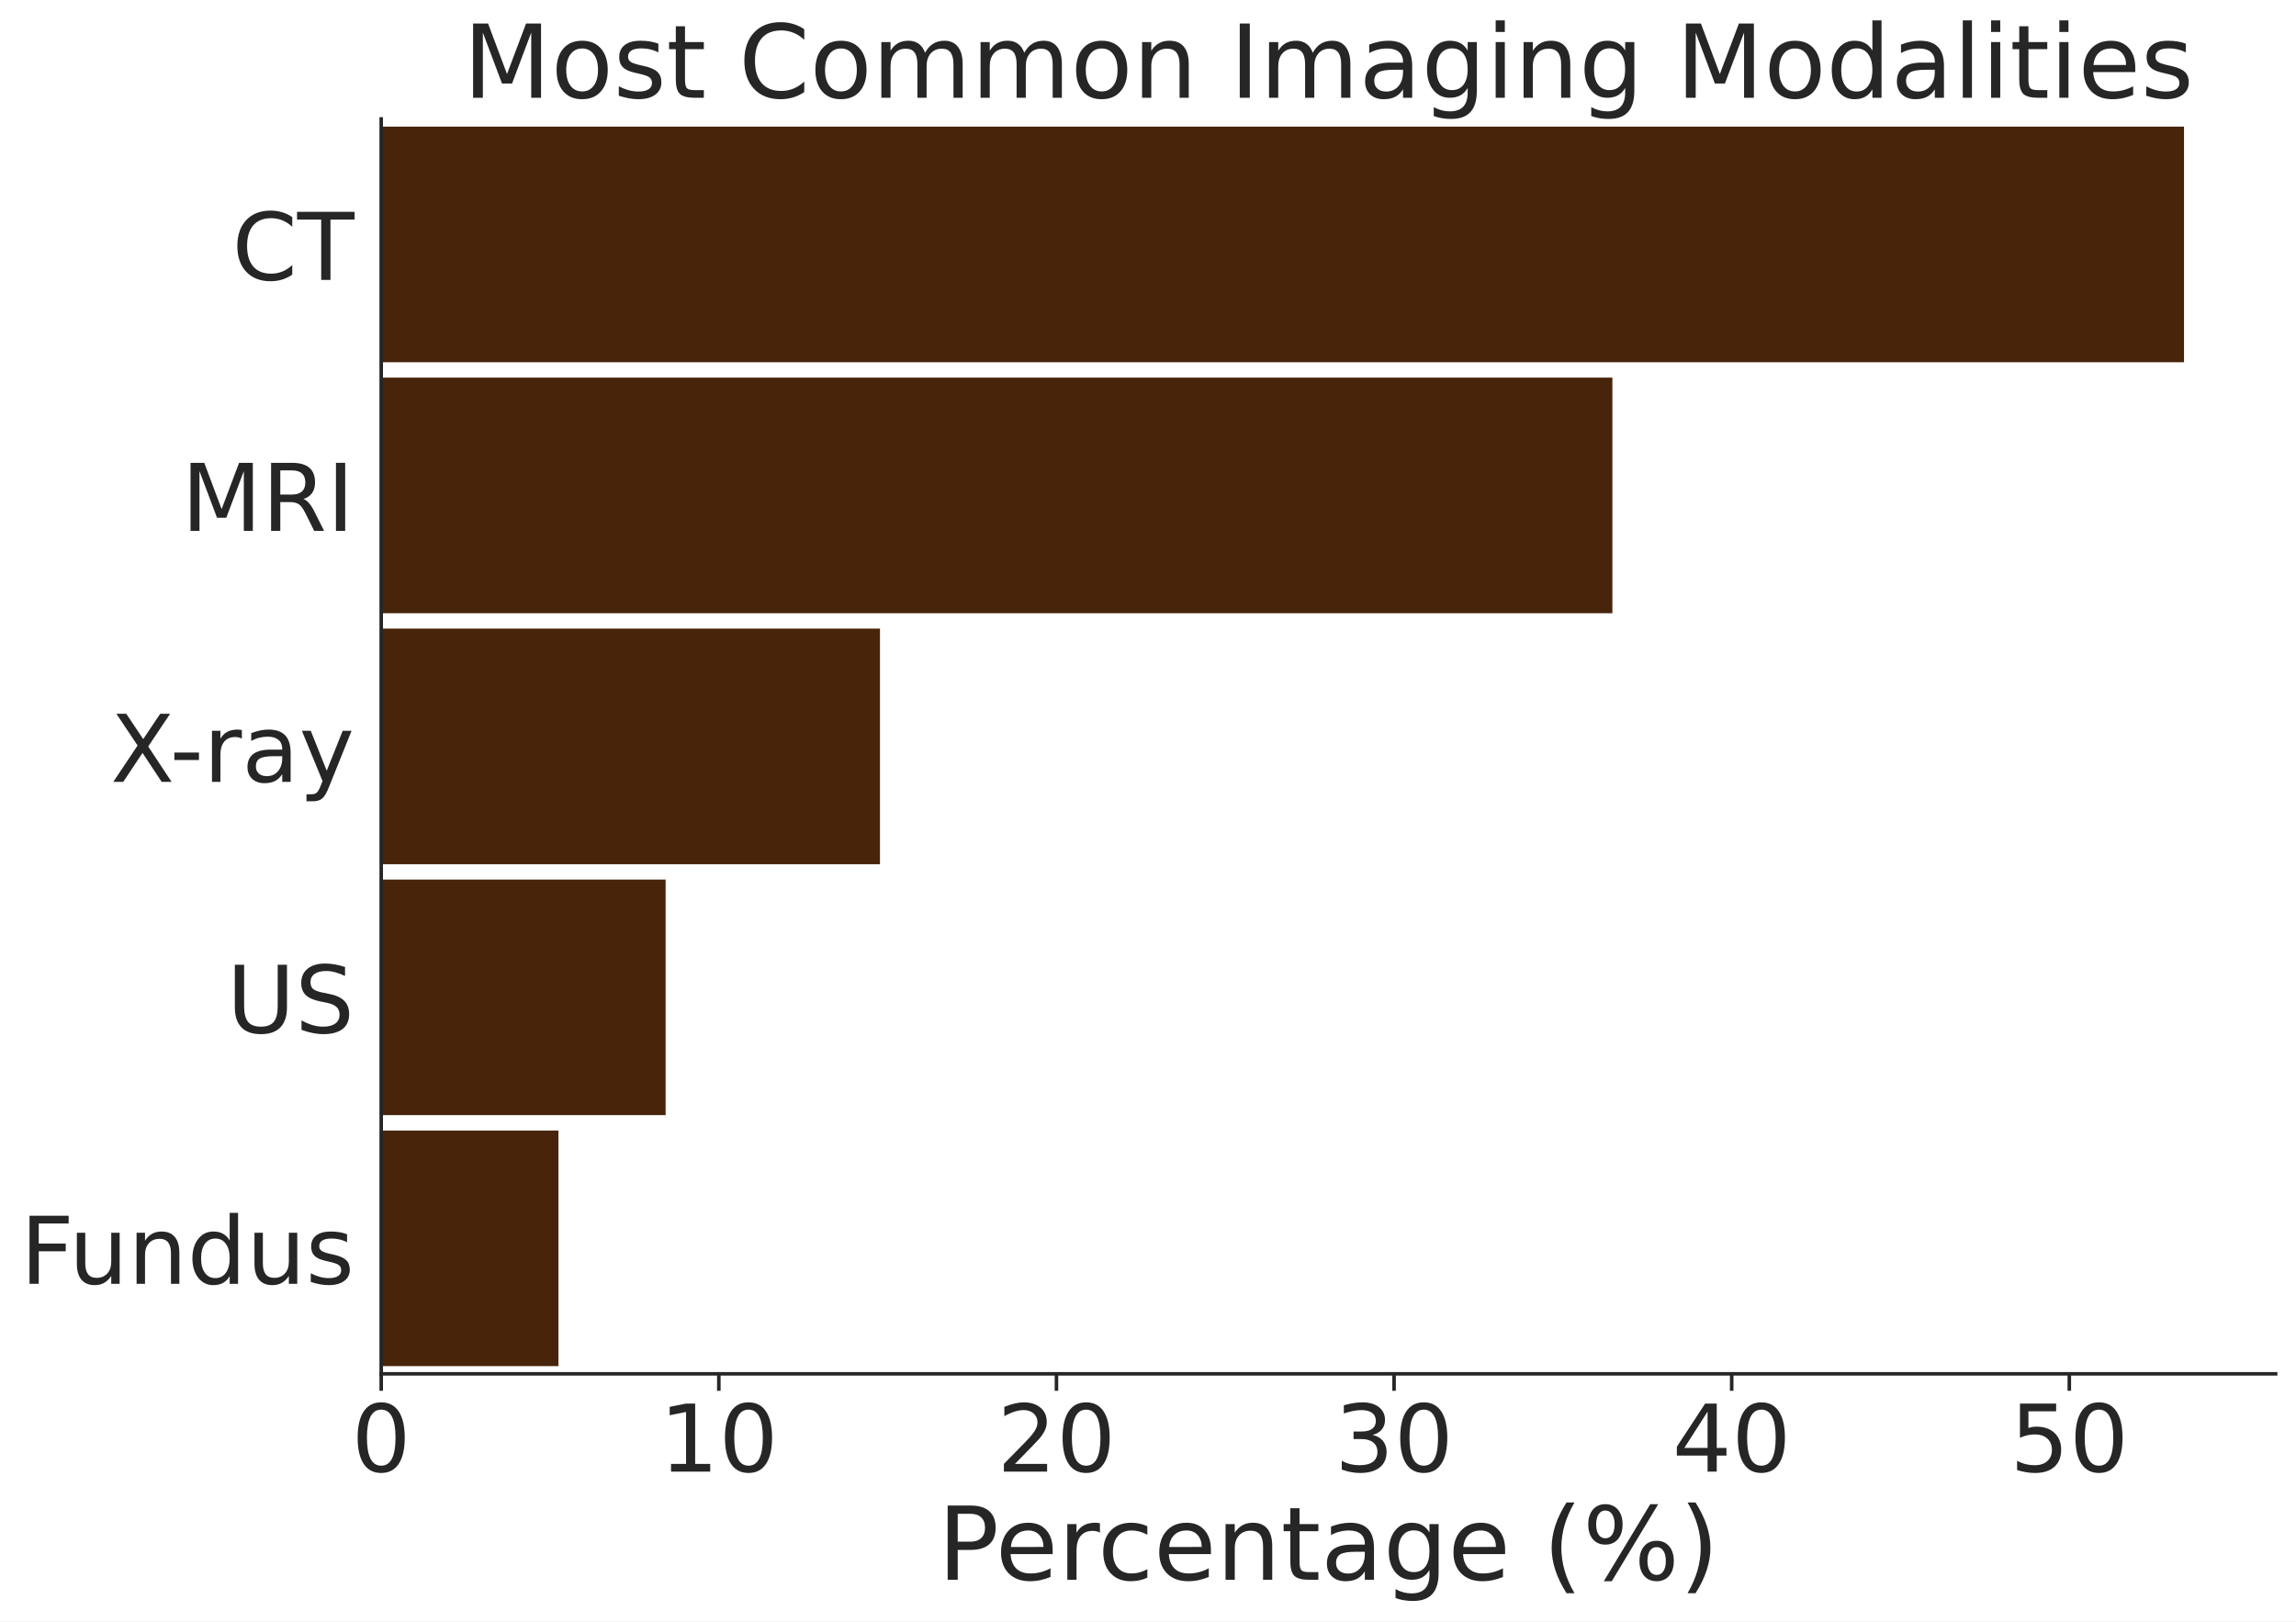
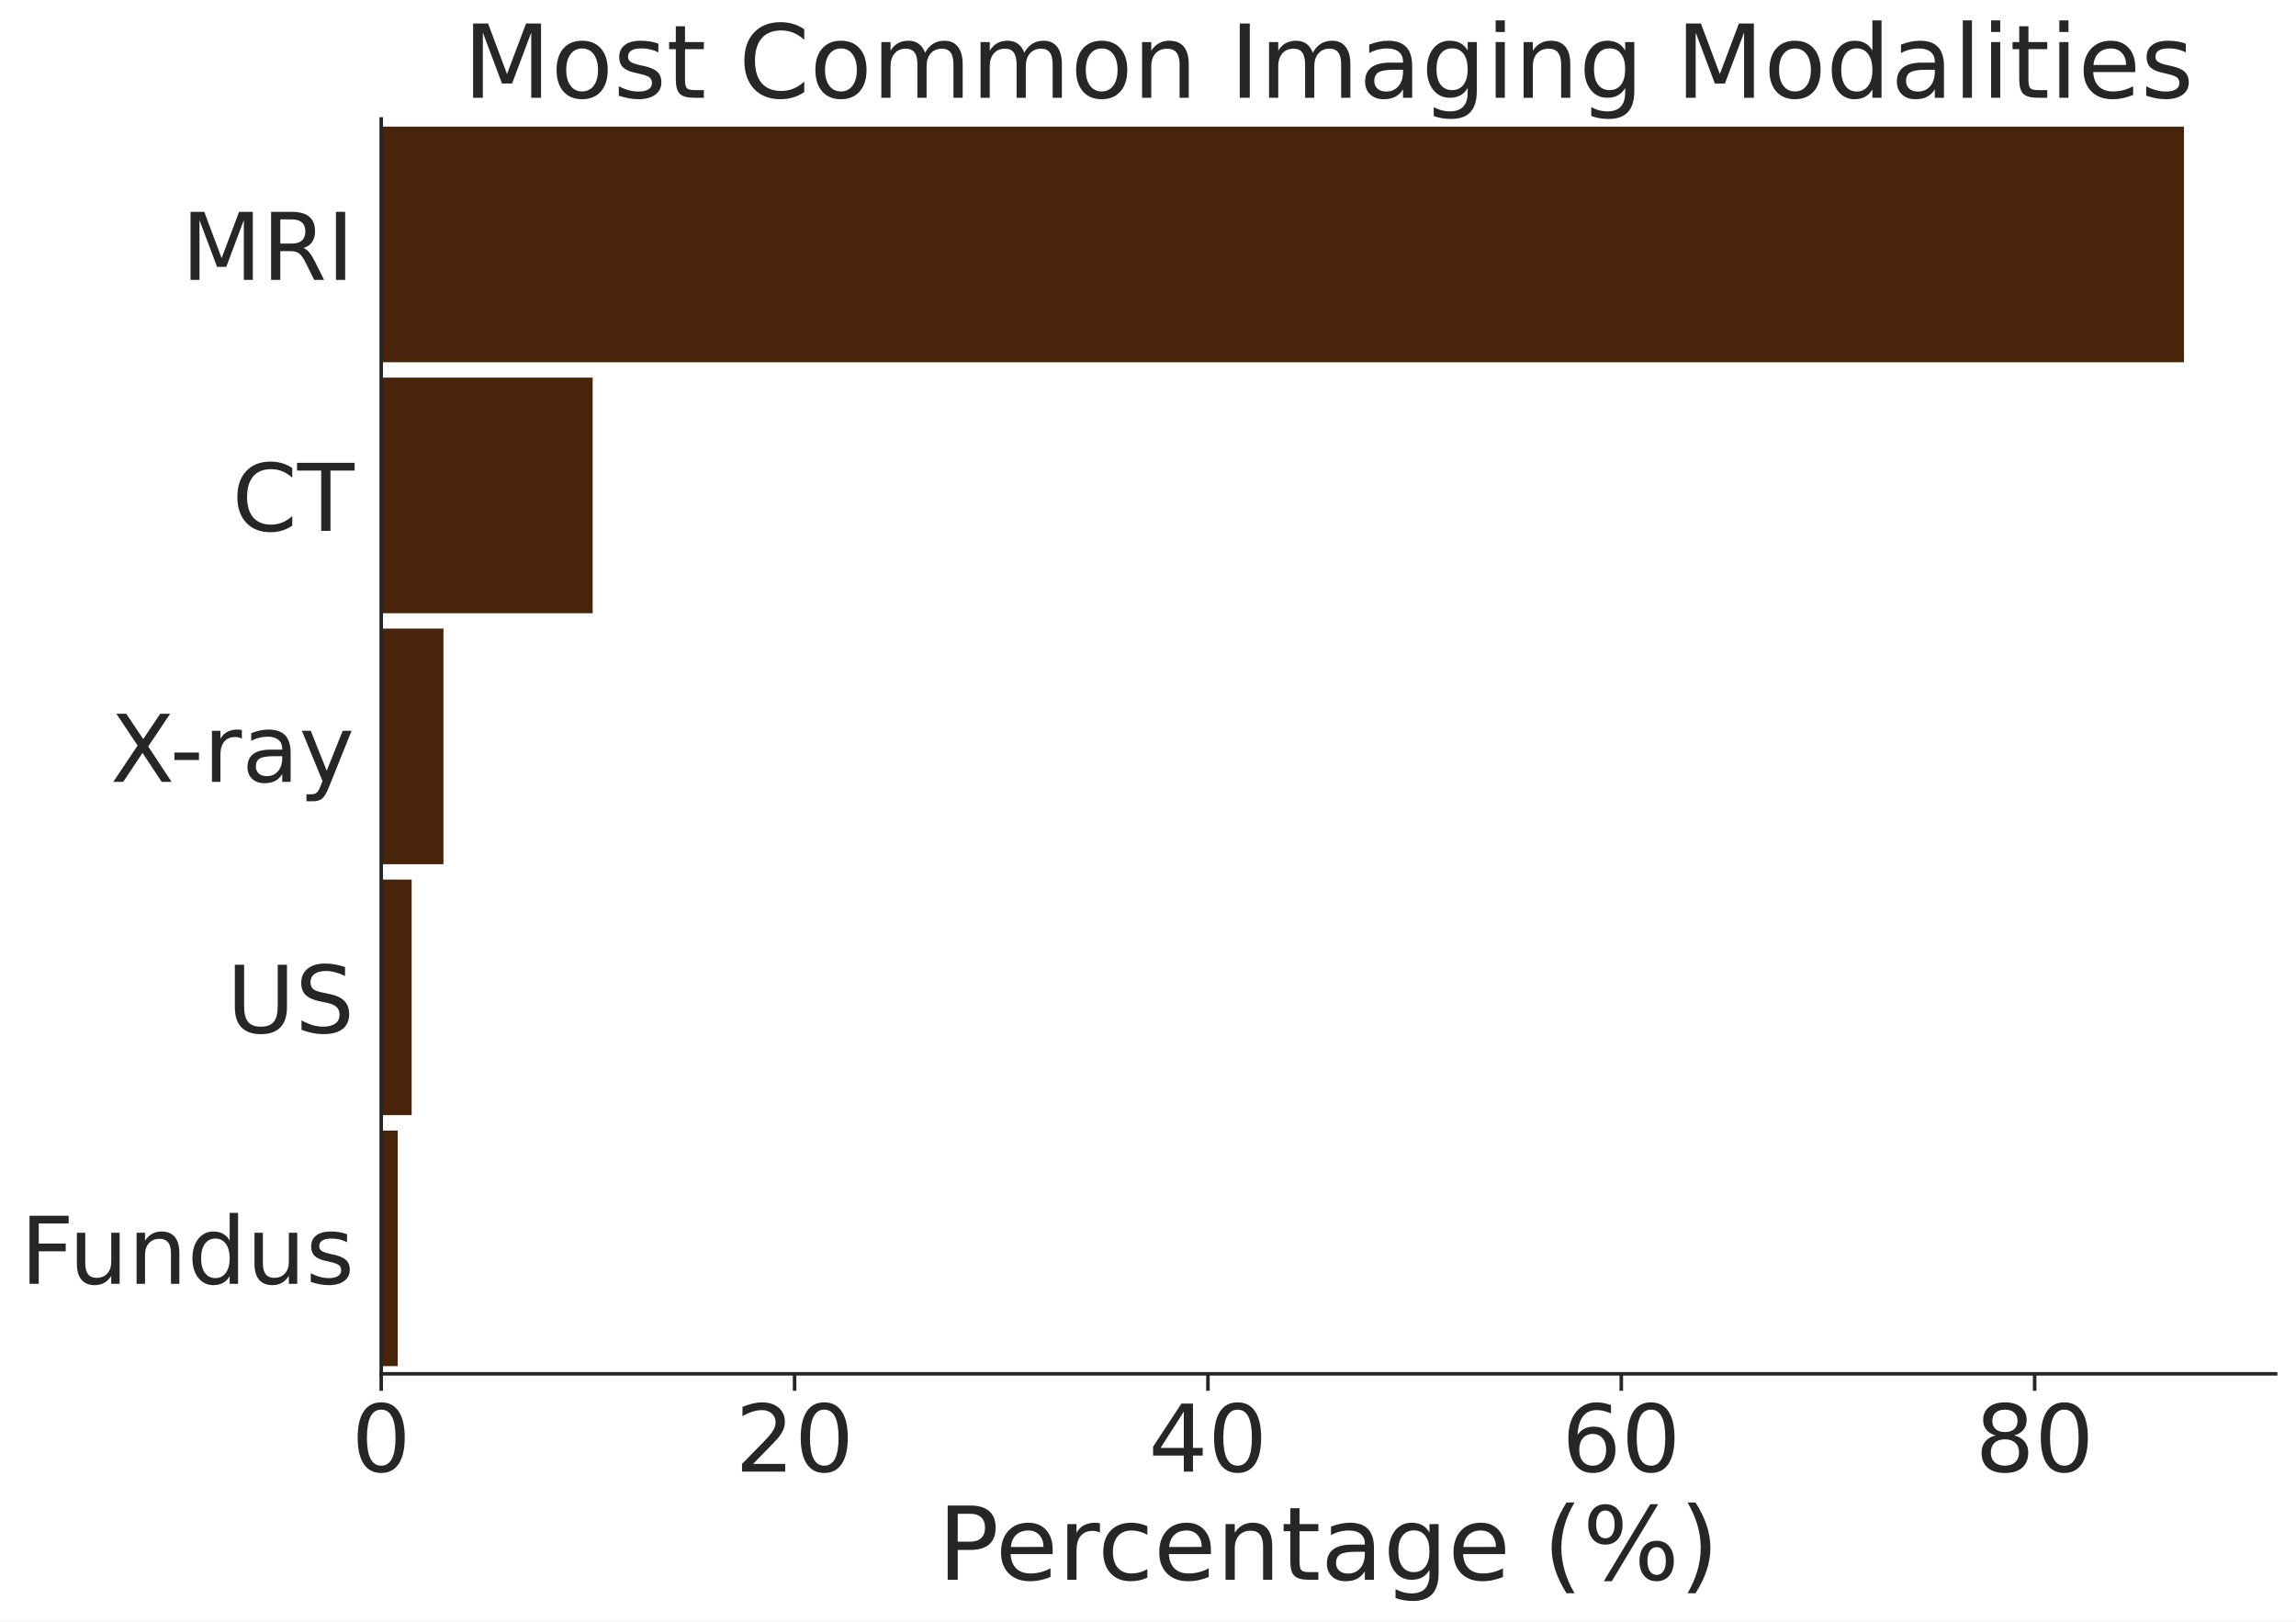
<svg xmlns="http://www.w3.org/2000/svg" xmlns:xlink="http://www.w3.org/1999/xlink" width="811.547pt" height="573.04pt" viewBox="0 0 811.547 573.04" version="1.1">
  <defs>
    <style type="text/css">*{stroke-linejoin: round; stroke-linecap: butt}</style>
  </defs>
  <g id="figure_1">
    <g id="patch_1">
      <path d="M 0 573.04  L 811.547 573.04  L 811.547 0  L 0 0  z " style="fill: #ffffff" />
    </g>
    <g id="axes_1">
      <g id="patch_2">
        <path d="M 134.747 485.561  L 804.347 485.561  L 804.347 42.041  L 134.747 42.041  z " style="fill: #ffffff" />
      </g>
      <g id="matplotlib.axis_1">
        <g id="xtick_1">
          <g id="line2d_1">
            <defs>
-               <path id="mf3a79640b1" d="M 0 0  L 0 6  " style="stroke: #262626; stroke-width: 1.25" />
+               <path id="m487e75cbd4" d="M 0 0  L 0 6  " style="stroke: #262626; stroke-width: 1.25" />
            </defs>
            <g>
-               <use xlink:href="#mf3a79640b1" x="134.747" y="485.561" style="fill: #262626; stroke: #262626; stroke-width: 1.25" />
+               <use xlink:href="#m487e75cbd4" x="134.747" y="485.561" style="fill: #262626; stroke: #262626; stroke-width: 1.25" />
            </g>
          </g>
          <g id="text_1">
            <g style="fill: #262626" transform="translate(124.2491 520.1361) scale(0.33 -0.33)">
              <defs>
                <path id="DejaVuSans-30" d="M 2034 4250  Q 1547 4250 1301 3770  Q 1056 3291 1056 2328  Q 1056 1369 1301 889  Q 1547 409 2034 409  Q 2525 409 2770 889  Q 3016 1369 3016 2328  Q 3016 3291 2770 3770  Q 2525 4250 2034 4250  z M 2034 4750  Q 2819 4750 3233 4129  Q 3647 3509 3647 2328  Q 3647 1150 3233 529  Q 2819 -91 2034 -91  Q 1250 -91 836 529  Q 422 1150 422 2328  Q 422 3509 836 4129  Q 1250 4750 2034 4750  z " transform="scale(0.015625)" />
              </defs>
              <use xlink:href="#DejaVuSans-30" />
            </g>
          </g>
        </g>
        <g id="xtick_2">
          <g id="line2d_2">
            <g>
-               <use xlink:href="#mf3a79640b1" x="254.082" y="485.561" style="fill: #262626; stroke: #262626; stroke-width: 1.25" />
+               <use xlink:href="#m487e75cbd4" x="280.852" y="485.561" style="fill: #262626; stroke: #262626; stroke-width: 1.25" />
            </g>
          </g>
          <g id="text_2">
-             <g style="fill: #262626" transform="translate(233.0856 520.1361) scale(0.33 -0.33)">
-               <defs>
-                 <path id="DejaVuSans-31" d="M 794 531  L 1825 531  L 1825 4091  L 703 3866  L 703 4441  L 1819 4666  L 2450 4666  L 2450 531  L 3481 531  L 3481 0  L 794 0  L 794 531  z " transform="scale(0.015625)" />
-               </defs>
-               <use xlink:href="#DejaVuSans-31" />
+             <g style="fill: #262626" transform="translate(259.8557 520.1361) scale(0.33 -0.33)">
+               <defs>
+                 <path id="DejaVuSans-32" d="M 1228 531  L 3431 531  L 3431 0  L 469 0  L 469 531  Q 828 903 1448 1529  Q 2069 2156 2228 2338  Q 2531 2678 2651 2914  Q 2772 3150 2772 3378  Q 2772 3750 2511 3984  Q 2250 4219 1831 4219  Q 1534 4219 1204 4116  Q 875 4013 500 3803  L 500 4441  Q 881 4594 1212 4672  Q 1544 4750 1819 4750  Q 2544 4750 2975 4387  Q 3406 4025 3406 3419  Q 3406 3131 3298 2873  Q 3191 2616 2906 2266  Q 2828 2175 2409 1742  Q 1991 1309 1228 531  z " transform="scale(0.015625)" />
+               </defs>
+               <use xlink:href="#DejaVuSans-32" />
              <use xlink:href="#DejaVuSans-30" x="63.623" />
            </g>
          </g>
        </g>
        <g id="xtick_3">
          <g id="line2d_3">
            <g>
-               <use xlink:href="#mf3a79640b1" x="373.416" y="485.561" style="fill: #262626; stroke: #262626; stroke-width: 1.25" />
+               <use xlink:href="#m487e75cbd4" x="426.957" y="485.561" style="fill: #262626; stroke: #262626; stroke-width: 1.25" />
            </g>
          </g>
          <g id="text_3">
-             <g style="fill: #262626" transform="translate(352.4202 520.1361) scale(0.33 -0.33)">
-               <defs>
-                 <path id="DejaVuSans-32" d="M 1228 531  L 3431 531  L 3431 0  L 469 0  L 469 531  Q 828 903 1448 1529  Q 2069 2156 2228 2338  Q 2531 2678 2651 2914  Q 2772 3150 2772 3378  Q 2772 3750 2511 3984  Q 2250 4219 1831 4219  Q 1534 4219 1204 4116  Q 875 4013 500 3803  L 500 4441  Q 881 4594 1212 4672  Q 1544 4750 1819 4750  Q 2544 4750 2975 4387  Q 3406 4025 3406 3419  Q 3406 3131 3298 2873  Q 3191 2616 2906 2266  Q 2828 2175 2409 1742  Q 1991 1309 1228 531  z " transform="scale(0.015625)" />
-               </defs>
-               <use xlink:href="#DejaVuSans-32" />
+             <g style="fill: #262626" transform="translate(405.9605 520.1361) scale(0.33 -0.33)">
+               <defs>
+                 <path id="DejaVuSans-34" d="M 2419 4116  L 825 1625  L 2419 1625  L 2419 4116  z M 2253 4666  L 3047 4666  L 3047 1625  L 3713 1625  L 3713 1100  L 3047 1100  L 3047 0  L 2419 0  L 2419 1100  L 313 1100  L 313 1709  L 2253 4666  z " transform="scale(0.015625)" />
+               </defs>
+               <use xlink:href="#DejaVuSans-34" />
              <use xlink:href="#DejaVuSans-30" x="63.623" />
            </g>
          </g>
        </g>
        <g id="xtick_4">
          <g id="line2d_4">
            <g>
-               <use xlink:href="#mf3a79640b1" x="492.751" y="485.561" style="fill: #262626; stroke: #262626; stroke-width: 1.25" />
+               <use xlink:href="#m487e75cbd4" x="573.062" y="485.561" style="fill: #262626; stroke: #262626; stroke-width: 1.25" />
            </g>
          </g>
          <g id="text_4">
-             <g style="fill: #262626" transform="translate(471.7549 520.1361) scale(0.33 -0.33)">
-               <defs>
-                 <path id="DejaVuSans-33" d="M 2597 2516  Q 3050 2419 3304 2112  Q 3559 1806 3559 1356  Q 3559 666 3084 287  Q 2609 -91 1734 -91  Q 1441 -91 1130 -33  Q 819 25 488 141  L 488 750  Q 750 597 1062 519  Q 1375 441 1716 441  Q 2309 441 2620 675  Q 2931 909 2931 1356  Q 2931 1769 2642 2001  Q 2353 2234 1838 2234  L 1294 2234  L 1294 2753  L 1863 2753  Q 2328 2753 2575 2939  Q 2822 3125 2822 3475  Q 2822 3834 2567 4026  Q 2313 4219 1838 4219  Q 1578 4219 1281 4162  Q 984 4106 628 3988  L 628 4550  Q 988 4650 1302 4700  Q 1616 4750 1894 4750  Q 2613 4750 3031 4423  Q 3450 4097 3450 3541  Q 3450 3153 3228 2886  Q 3006 2619 2597 2516  z " transform="scale(0.015625)" />
-               </defs>
-               <use xlink:href="#DejaVuSans-33" />
+             <g style="fill: #262626" transform="translate(552.0653 520.1361) scale(0.33 -0.33)">
+               <defs>
+                 <path id="DejaVuSans-36" d="M 2113 2584  Q 1688 2584 1439 2293  Q 1191 2003 1191 1497  Q 1191 994 1439 701  Q 1688 409 2113 409  Q 2538 409 2786 701  Q 3034 994 3034 1497  Q 3034 2003 2786 2293  Q 2538 2584 2113 2584  z M 3366 4563  L 3366 3988  Q 3128 4100 2886 4159  Q 2644 4219 2406 4219  Q 1781 4219 1451 3797  Q 1122 3375 1075 2522  Q 1259 2794 1537 2939  Q 1816 3084 2150 3084  Q 2853 3084 3261 2657  Q 3669 2231 3669 1497  Q 3669 778 3244 343  Q 2819 -91 2113 -91  Q 1303 -91 875 529  Q 447 1150 447 2328  Q 447 3434 972 4092  Q 1497 4750 2381 4750  Q 2619 4750 2861 4703  Q 3103 4656 3366 4563  z " transform="scale(0.015625)" />
+               </defs>
+               <use xlink:href="#DejaVuSans-36" />
              <use xlink:href="#DejaVuSans-30" x="63.623" />
            </g>
          </g>
        </g>
        <g id="xtick_5">
          <g id="line2d_5">
            <g>
-               <use xlink:href="#mf3a79640b1" x="612.086" y="485.561" style="fill: #262626; stroke: #262626; stroke-width: 1.25" />
+               <use xlink:href="#m487e75cbd4" x="719.166" y="485.561" style="fill: #262626; stroke: #262626; stroke-width: 1.25" />
            </g>
          </g>
          <g id="text_5">
-             <g style="fill: #262626" transform="translate(591.0896 520.1361) scale(0.33 -0.33)">
-               <defs>
-                 <path id="DejaVuSans-34" d="M 2419 4116  L 825 1625  L 2419 1625  L 2419 4116  z M 2253 4666  L 3047 4666  L 3047 1625  L 3713 1625  L 3713 1100  L 3047 1100  L 3047 0  L 2419 0  L 2419 1100  L 313 1100  L 313 1709  L 2253 4666  z " transform="scale(0.015625)" />
-               </defs>
-               <use xlink:href="#DejaVuSans-34" />
-               <use xlink:href="#DejaVuSans-30" x="63.623" />
-             </g>
-           </g>
-         </g>
-         <g id="xtick_6">
-           <g id="line2d_6">
-             <g>
-               <use xlink:href="#mf3a79640b1" x="731.42" y="485.561" style="fill: #262626; stroke: #262626; stroke-width: 1.25" />
-             </g>
-           </g>
-           <g id="text_6">
-             <g style="fill: #262626" transform="translate(710.4242 520.1361) scale(0.33 -0.33)">
-               <defs>
-                 <path id="DejaVuSans-35" d="M 691 4666  L 3169 4666  L 3169 4134  L 1269 4134  L 1269 2991  Q 1406 3038 1543 3061  Q 1681 3084 1819 3084  Q 2600 3084 3056 2656  Q 3513 2228 3513 1497  Q 3513 744 3044 326  Q 2575 -91 1722 -91  Q 1428 -91 1123 -41  Q 819 9 494 109  L 494 744  Q 775 591 1075 516  Q 1375 441 1709 441  Q 2250 441 2565 725  Q 2881 1009 2881 1497  Q 2881 1984 2565 2268  Q 2250 2553 1709 2553  Q 1456 2553 1204 2497  Q 953 2441 691 2322  L 691 4666  z " transform="scale(0.015625)" />
-               </defs>
-               <use xlink:href="#DejaVuSans-35" />
-               <use xlink:href="#DejaVuSans-30" x="63.623" />
-             </g>
-           </g>
-         </g>
-         <g id="text_7">
+             <g style="fill: #262626" transform="translate(698.17 520.1361) scale(0.33 -0.33)">
+               <defs>
+                 <path id="DejaVuSans-38" d="M 2034 2216  Q 1584 2216 1326 1975  Q 1069 1734 1069 1313  Q 1069 891 1326 650  Q 1584 409 2034 409  Q 2484 409 2743 651  Q 3003 894 3003 1313  Q 3003 1734 2745 1975  Q 2488 2216 2034 2216  z M 1403 2484  Q 997 2584 770 2862  Q 544 3141 544 3541  Q 544 4100 942 4425  Q 1341 4750 2034 4750  Q 2731 4750 3128 4425  Q 3525 4100 3525 3541  Q 3525 3141 3298 2862  Q 3072 2584 2669 2484  Q 3125 2378 3379 2068  Q 3634 1759 3634 1313  Q 3634 634 3220 271  Q 2806 -91 2034 -91  Q 1263 -91 848 271  Q 434 634 434 1313  Q 434 1759 690 2068  Q 947 2378 1403 2484  z M 1172 3481  Q 1172 3119 1398 2916  Q 1625 2713 2034 2713  Q 2441 2713 2670 2916  Q 2900 3119 2900 3481  Q 2900 3844 2670 4047  Q 2441 4250 2034 4250  Q 1625 4250 1398 4047  Q 1172 3844 1172 3481  z " transform="scale(0.015625)" />
+               </defs>
+               <use xlink:href="#DejaVuSans-38" />
+               <use xlink:href="#DejaVuSans-30" x="63.623" />
+             </g>
+           </g>
+         </g>
+         <g id="text_6">
          <g style="fill: #262626" transform="translate(331.4366 558.3534) scale(0.36 -0.36)">
            <defs>
              <path id="DejaVuSans-50" d="M 1259 4147  L 1259 2394  L 2053 2394  Q 2494 2394 2734 2622  Q 2975 2850 2975 3272  Q 2975 3691 2734 3919  Q 2494 4147 2053 4147  L 1259 4147  z M 628 4666  L 2053 4666  Q 2838 4666 3239 4311  Q 3641 3956 3641 3272  Q 3641 2581 3239 2228  Q 2838 1875 2053 1875  L 1259 1875  L 1259 0  L 628 0  L 628 4666  z " transform="scale(0.015625)" />
              <path id="DejaVuSans-65" d="M 3597 1894  L 3597 1613  L 953 1613  Q 991 1019 1311 708  Q 1631 397 2203 397  Q 2534 397 2845 478  Q 3156 559 3463 722  L 3463 178  Q 3153 47 2828 -22  Q 2503 -91 2169 -91  Q 1331 -91 842 396  Q 353 884 353 1716  Q 353 2575 817 3079  Q 1281 3584 2069 3584  Q 2775 3584 3186 3129  Q 3597 2675 3597 1894  z M 3022 2063  Q 3016 2534 2758 2815  Q 2500 3097 2075 3097  Q 1594 3097 1305 2825  Q 1016 2553 972 2059  L 3022 2063  z " transform="scale(0.015625)" />
              <path id="DejaVuSans-72" d="M 2631 2963  Q 2534 3019 2420 3045  Q 2306 3072 2169 3072  Q 1681 3072 1420 2755  Q 1159 2438 1159 1844  L 1159 0  L 581 0  L 581 3500  L 1159 3500  L 1159 2956  Q 1341 3275 1631 3429  Q 1922 3584 2338 3584  Q 2397 3584 2469 3576  Q 2541 3569 2628 3553  L 2631 2963  z " transform="scale(0.015625)" />
              <path id="DejaVuSans-63" d="M 3122 3366  L 3122 2828  Q 2878 2963 2633 3030  Q 2388 3097 2138 3097  Q 1578 3097 1268 2742  Q 959 2388 959 1747  Q 959 1106 1268 751  Q 1578 397 2138 397  Q 2388 397 2633 464  Q 2878 531 3122 666  L 3122 134  Q 2881 22 2623 -34  Q 2366 -91 2075 -91  Q 1284 -91 818 406  Q 353 903 353 1747  Q 353 2603 823 3093  Q 1294 3584 2113 3584  Q 2378 3584 2631 3529  Q 2884 3475 3122 3366  z " transform="scale(0.015625)" />
              <path id="DejaVuSans-6e" d="M 3513 2113  L 3513 0  L 2938 0  L 2938 2094  Q 2938 2591 2744 2837  Q 2550 3084 2163 3084  Q 1697 3084 1428 2787  Q 1159 2491 1159 1978  L 1159 0  L 581 0  L 581 3500  L 1159 3500  L 1159 2956  Q 1366 3272 1645 3428  Q 1925 3584 2291 3584  Q 2894 3584 3203 3211  Q 3513 2838 3513 2113  z " transform="scale(0.015625)" />
              <path id="DejaVuSans-74" d="M 1172 4494  L 1172 3500  L 2356 3500  L 2356 3053  L 1172 3053  L 1172 1153  Q 1172 725 1289 603  Q 1406 481 1766 481  L 2356 481  L 2356 0  L 1766 0  Q 1100 0 847 248  Q 594 497 594 1153  L 594 3053  L 172 3053  L 172 3500  L 594 3500  L 594 4494  L 1172 4494  z " transform="scale(0.015625)" />
              <path id="DejaVuSans-61" d="M 2194 1759  Q 1497 1759 1228 1600  Q 959 1441 959 1056  Q 959 750 1161 570  Q 1363 391 1709 391  Q 2188 391 2477 730  Q 2766 1069 2766 1631  L 2766 1759  L 2194 1759  z M 3341 1997  L 3341 0  L 2766 0  L 2766 531  Q 2569 213 2275 61  Q 1981 -91 1556 -91  Q 1019 -91 701 211  Q 384 513 384 1019  Q 384 1609 779 1909  Q 1175 2209 1959 2209  L 2766 2209  L 2766 2266  Q 2766 2663 2505 2880  Q 2244 3097 1772 3097  Q 1472 3097 1187 3025  Q 903 2953 641 2809  L 641 3341  Q 956 3463 1253 3523  Q 1550 3584 1831 3584  Q 2591 3584 2966 3190  Q 3341 2797 3341 1997  z " transform="scale(0.015625)" />
              <path id="DejaVuSans-67" d="M 2906 1791  Q 2906 2416 2648 2759  Q 2391 3103 1925 3103  Q 1463 3103 1205 2759  Q 947 2416 947 1791  Q 947 1169 1205 825  Q 1463 481 1925 481  Q 2391 481 2648 825  Q 2906 1169 2906 1791  z M 3481 434  Q 3481 -459 3084 -895  Q 2688 -1331 1869 -1331  Q 1566 -1331 1297 -1286  Q 1028 -1241 775 -1147  L 775 -588  Q 1028 -725 1275 -790  Q 1522 -856 1778 -856  Q 2344 -856 2625 -561  Q 2906 -266 2906 331  L 2906 616  Q 2728 306 2450 153  Q 2172 0 1784 0  Q 1141 0 747 490  Q 353 981 353 1791  Q 353 2603 747 3093  Q 1141 3584 1784 3584  Q 2172 3584 2450 3431  Q 2728 3278 2906 2969  L 2906 3500  L 3481 3500  L 3481 434  z " transform="scale(0.015625)" />
              <path id="DejaVuSans-20" transform="scale(0.015625)" />
              <path id="DejaVuSans-28" d="M 1984 4856  Q 1566 4138 1362 3434  Q 1159 2731 1159 2009  Q 1159 1288 1364 580  Q 1569 -128 1984 -844  L 1484 -844  Q 1016 -109 783 600  Q 550 1309 550 2009  Q 550 2706 781 3412  Q 1013 4119 1484 4856  L 1984 4856  z " transform="scale(0.015625)" />
              <path id="DejaVuSans-25" d="M 4653 2053  Q 4381 2053 4226 1822  Q 4072 1591 4072 1178  Q 4072 772 4226 539  Q 4381 306 4653 306  Q 4919 306 5073 539  Q 5228 772 5228 1178  Q 5228 1588 5073 1820  Q 4919 2053 4653 2053  z M 4653 2450  Q 5147 2450 5437 2106  Q 5728 1763 5728 1178  Q 5728 594 5436 251  Q 5144 -91 4653 -91  Q 4153 -91 3862 251  Q 3572 594 3572 1178  Q 3572 1766 3864 2108  Q 4156 2450 4653 2450  z M 1428 4353  Q 1159 4353 1004 4120  Q 850 3888 850 3481  Q 850 3069 1003 2837  Q 1156 2606 1428 2606  Q 1700 2606 1854 2837  Q 2009 3069 2009 3481  Q 2009 3884 1853 4118  Q 1697 4353 1428 4353  z M 4250 4750  L 4750 4750  L 1831 -91  L 1331 -91  L 4250 4750  z M 1428 4750  Q 1922 4750 2215 4408  Q 2509 4066 2509 3481  Q 2509 2891 2217 2550  Q 1925 2209 1428 2209  Q 931 2209 642 2551  Q 353 2894 353 3481  Q 353 4063 643 4406  Q 934 4750 1428 4750  z " transform="scale(0.015625)" />
              <path id="DejaVuSans-29" d="M 513 4856  L 1013 4856  Q 1481 4119 1714 3412  Q 1947 2706 1947 2009  Q 1947 1309 1714 600  Q 1481 -109 1013 -844  L 513 -844  Q 928 -128 1133 580  Q 1338 1288 1338 2009  Q 1338 2731 1133 3434  Q 928 4138 513 4856  z " transform="scale(0.015625)" />
            </defs>
            <use xlink:href="#DejaVuSans-50" />
            <use xlink:href="#DejaVuSans-65" x="56.678" />
            <use xlink:href="#DejaVuSans-72" x="118.201" />
            <use xlink:href="#DejaVuSans-63" x="157.064" />
            <use xlink:href="#DejaVuSans-65" x="212.045" />
            <use xlink:href="#DejaVuSans-6e" x="273.568" />
            <use xlink:href="#DejaVuSans-74" x="336.947" />
            <use xlink:href="#DejaVuSans-61" x="376.156" />
            <use xlink:href="#DejaVuSans-67" x="437.436" />
            <use xlink:href="#DejaVuSans-65" x="500.912" />
            <use xlink:href="#DejaVuSans-20" x="562.436" />
            <use xlink:href="#DejaVuSans-28" x="594.223" />
            <use xlink:href="#DejaVuSans-25" x="633.236" />
            <use xlink:href="#DejaVuSans-29" x="728.256" />
          </g>
        </g>
      </g>
      <g id="matplotlib.axis_2">
        <g id="ytick_1">
-           <g id="text_8">
-             <g style="fill: #262626" transform="translate(82.04812 98.93067) scale(0.33 -0.33)">
-               <defs>
-                 <path id="DejaVuSans-43" d="M 4122 4306  L 4122 3641  Q 3803 3938 3442 4084  Q 3081 4231 2675 4231  Q 1875 4231 1450 3742  Q 1025 3253 1025 2328  Q 1025 1406 1450 917  Q 1875 428 2675 428  Q 3081 428 3442 575  Q 3803 722 4122 1019  L 4122 359  Q 3791 134 3420 21  Q 3050 -91 2638 -91  Q 1578 -91 968 557  Q 359 1206 359 2328  Q 359 3453 968 4101  Q 1578 4750 2638 4750  Q 3056 4750 3426 4639  Q 3797 4528 4122 4306  z " transform="scale(0.015625)" />
-                 <path id="DejaVuSans-54" d="M -19 4666  L 3928 4666  L 3928 4134  L 2272 4134  L 2272 0  L 1638 0  L 1638 4134  L -19 4134  L -19 4666  z " transform="scale(0.015625)" />
-               </defs>
-               <use xlink:href="#DejaVuSans-43" />
-               <use xlink:href="#DejaVuSans-54" x="69.824" />
-             </g>
-           </g>
-         </g>
-         <g id="ytick_2">
-           <g id="text_9">
-             <g style="fill: #262626" transform="translate(64.10953 187.6347) scale(0.33 -0.33)">
+           <g id="text_7">
+             <g style="fill: #262626" transform="translate(64.10953 98.93067) scale(0.33 -0.33)">
              <defs>
                <path id="DejaVuSans-4d" d="M 628 4666  L 1569 4666  L 2759 1491  L 3956 4666  L 4897 4666  L 4897 0  L 4281 0  L 4281 4097  L 3078 897  L 2444 897  L 1241 4097  L 1241 0  L 628 0  L 628 4666  z " transform="scale(0.015625)" />
                <path id="DejaVuSans-52" d="M 2841 2188  Q 3044 2119 3236 1894  Q 3428 1669 3622 1275  L 4263 0  L 3584 0  L 2988 1197  Q 2756 1666 2539 1819  Q 2322 1972 1947 1972  L 1259 1972  L 1259 0  L 628 0  L 628 4666  L 2053 4666  Q 2853 4666 3247 4331  Q 3641 3997 3641 3322  Q 3641 2881 3436 2590  Q 3231 2300 2841 2188  z M 1259 4147  L 1259 2491  L 2053 2491  Q 2509 2491 2742 2702  Q 2975 2913 2975 3322  Q 2975 3731 2742 3939  Q 2509 4147 2053 4147  L 1259 4147  z " transform="scale(0.015625)" />
                <path id="DejaVuSans-49" d="M 628 4666  L 1259 4666  L 1259 0  L 628 0  L 628 4666  z " transform="scale(0.015625)" />
              </defs>
              <use xlink:href="#DejaVuSans-4d" />
              <use xlink:href="#DejaVuSans-52" x="86.279" />
              <use xlink:href="#DejaVuSans-49" x="155.762" />
            </g>
          </g>
        </g>
+         <g id="ytick_2">
+           <g id="text_8">
+             <g style="fill: #262626" transform="translate(82.04812 187.6347) scale(0.33 -0.33)">
+               <defs>
+                 <path id="DejaVuSans-43" d="M 4122 4306  L 4122 3641  Q 3803 3938 3442 4084  Q 3081 4231 2675 4231  Q 1875 4231 1450 3742  Q 1025 3253 1025 2328  Q 1025 1406 1450 917  Q 1875 428 2675 428  Q 3081 428 3442 575  Q 3803 722 4122 1019  L 4122 359  Q 3791 134 3420 21  Q 3050 -91 2638 -91  Q 1578 -91 968 557  Q 359 1206 359 2328  Q 359 3453 968 4101  Q 1578 4750 2638 4750  Q 3056 4750 3426 4639  Q 3797 4528 4122 4306  z " transform="scale(0.015625)" />
+                 <path id="DejaVuSans-54" d="M -19 4666  L 3928 4666  L 3928 4134  L 2272 4134  L 2272 0  L 1638 0  L 1638 4134  L -19 4134  L -19 4666  z " transform="scale(0.015625)" />
+               </defs>
+               <use xlink:href="#DejaVuSans-43" />
+               <use xlink:href="#DejaVuSans-54" x="69.824" />
+             </g>
+           </g>
+         </g>
        <g id="ytick_3">
-           <g id="text_10">
+           <g id="text_9">
            <g style="fill: #262626" transform="translate(39.06562 276.3387) scale(0.33 -0.33)">
              <defs>
                <path id="DejaVuSans-58" d="M 403 4666  L 1081 4666  L 2241 2931  L 3406 4666  L 4084 4666  L 2584 2425  L 4184 0  L 3506 0  L 2194 1984  L 872 0  L 191 0  L 1856 2491  L 403 4666  z " transform="scale(0.015625)" />
                <path id="DejaVuSans-2d" d="M 313 2009  L 1997 2009  L 1997 1497  L 313 1497  L 313 2009  z " transform="scale(0.015625)" />
                <path id="DejaVuSans-79" d="M 2059 -325  Q 1816 -950 1584 -1140  Q 1353 -1331 966 -1331  L 506 -1331  L 506 -850  L 844 -850  Q 1081 -850 1212 -737  Q 1344 -625 1503 -206  L 1606 56  L 191 3500  L 800 3500  L 1894 763  L 2988 3500  L 3597 3500  L 2059 -325  z " transform="scale(0.015625)" />
              </defs>
              <use xlink:href="#DejaVuSans-58" />
              <use xlink:href="#DejaVuSans-2d" x="63.506" />
              <use xlink:href="#DejaVuSans-72" x="99.59" />
              <use xlink:href="#DejaVuSans-61" x="140.703" />
              <use xlink:href="#DejaVuSans-79" x="201.982" />
            </g>
          </g>
        </g>
        <g id="ytick_4">
-           <g id="text_11">
+           <g id="text_10">
            <g style="fill: #262626" transform="translate(80.14547 365.0427) scale(0.33 -0.33)">
              <defs>
                <path id="DejaVuSans-55" d="M 556 4666  L 1191 4666  L 1191 1831  Q 1191 1081 1462 751  Q 1734 422 2344 422  Q 2950 422 3222 751  Q 3494 1081 3494 1831  L 3494 4666  L 4128 4666  L 4128 1753  Q 4128 841 3676 375  Q 3225 -91 2344 -91  Q 1459 -91 1007 375  Q 556 841 556 1753  L 556 4666  z " transform="scale(0.015625)" />
                <path id="DejaVuSans-53" d="M 3425 4513  L 3425 3897  Q 3066 4069 2747 4153  Q 2428 4238 2131 4238  Q 1616 4238 1336 4038  Q 1056 3838 1056 3469  Q 1056 3159 1242 3001  Q 1428 2844 1947 2747  L 2328 2669  Q 3034 2534 3370 2195  Q 3706 1856 3706 1288  Q 3706 609 3251 259  Q 2797 -91 1919 -91  Q 1588 -91 1214 -16  Q 841 59 441 206  L 441 856  Q 825 641 1194 531  Q 1563 422 1919 422  Q 2459 422 2753 634  Q 3047 847 3047 1241  Q 3047 1584 2836 1778  Q 2625 1972 2144 2069  L 1759 2144  Q 1053 2284 737 2584  Q 422 2884 422 3419  Q 422 4038 858 4394  Q 1294 4750 2059 4750  Q 2388 4750 2728 4690  Q 3069 4631 3425 4513  z " transform="scale(0.015625)" />
              </defs>
              <use xlink:href="#DejaVuSans-55" />
              <use xlink:href="#DejaVuSans-53" x="73.193" />
            </g>
          </g>
        </g>
        <g id="ytick_5">
-           <g id="text_12">
+           <g id="text_11">
            <g style="fill: #262626" transform="translate(7.2 453.7467) scale(0.33 -0.33)">
              <defs>
                <path id="DejaVuSans-46" d="M 628 4666  L 3309 4666  L 3309 4134  L 1259 4134  L 1259 2759  L 3109 2759  L 3109 2228  L 1259 2228  L 1259 0  L 628 0  L 628 4666  z " transform="scale(0.015625)" />
                <path id="DejaVuSans-75" d="M 544 1381  L 544 3500  L 1119 3500  L 1119 1403  Q 1119 906 1312 657  Q 1506 409 1894 409  Q 2359 409 2629 706  Q 2900 1003 2900 1516  L 2900 3500  L 3475 3500  L 3475 0  L 2900 0  L 2900 538  Q 2691 219 2414 64  Q 2138 -91 1772 -91  Q 1169 -91 856 284  Q 544 659 544 1381  z M 1991 3584  L 1991 3584  z " transform="scale(0.015625)" />
                <path id="DejaVuSans-64" d="M 2906 2969  L 2906 4863  L 3481 4863  L 3481 0  L 2906 0  L 2906 525  Q 2725 213 2448 61  Q 2172 -91 1784 -91  Q 1150 -91 751 415  Q 353 922 353 1747  Q 353 2572 751 3078  Q 1150 3584 1784 3584  Q 2172 3584 2448 3432  Q 2725 3281 2906 2969  z M 947 1747  Q 947 1113 1208 752  Q 1469 391 1925 391  Q 2381 391 2643 752  Q 2906 1113 2906 1747  Q 2906 2381 2643 2742  Q 2381 3103 1925 3103  Q 1469 3103 1208 2742  Q 947 2381 947 1747  z " transform="scale(0.015625)" />
                <path id="DejaVuSans-73" d="M 2834 3397  L 2834 2853  Q 2591 2978 2328 3040  Q 2066 3103 1784 3103  Q 1356 3103 1142 2972  Q 928 2841 928 2578  Q 928 2378 1081 2264  Q 1234 2150 1697 2047  L 1894 2003  Q 2506 1872 2764 1633  Q 3022 1394 3022 966  Q 3022 478 2636 193  Q 2250 -91 1575 -91  Q 1294 -91 989 -36  Q 684 19 347 128  L 347 722  Q 666 556 975 473  Q 1284 391 1588 391  Q 1994 391 2212 530  Q 2431 669 2431 922  Q 2431 1156 2273 1281  Q 2116 1406 1581 1522  L 1381 1569  Q 847 1681 609 1914  Q 372 2147 372 2553  Q 372 3047 722 3315  Q 1072 3584 1716 3584  Q 2034 3584 2315 3537  Q 2597 3491 2834 3397  z " transform="scale(0.015625)" />
              </defs>
              <use xlink:href="#DejaVuSans-46" />
              <use xlink:href="#DejaVuSans-75" x="52.02" />
              <use xlink:href="#DejaVuSans-6e" x="115.398" />
              <use xlink:href="#DejaVuSans-64" x="178.777" />
              <use xlink:href="#DejaVuSans-75" x="242.254" />
              <use xlink:href="#DejaVuSans-73" x="305.633" />
            </g>
          </g>
        </g>
      </g>
      <g id="patch_3">
-         <path d="M 134.747 44.259  L 772.461 44.259  L 772.461 128.528  L 134.747 128.528  z " clip-path="url(#p30ab89f24f)" style="fill: #47240a; stroke: #ffffff; stroke-linejoin: miter" />
+         <path d="M 134.747 44.259  L 772.461 44.259  L 772.461 128.528  L 134.747 128.528  z " clip-path="url(#pca35505fbf)" style="fill: #47240a; stroke: #ffffff; stroke-linejoin: miter" />
      </g>
      <g id="patch_4">
-         <path d="M 134.747 132.963  L 570.413 132.963  L 570.413 217.232  L 134.747 217.232  z " clip-path="url(#p30ab89f24f)" style="fill: #47240a; stroke: #ffffff; stroke-linejoin: miter" />
+         <path d="M 134.747 132.963  L 209.979 132.963  L 209.979 217.232  L 134.747 217.232  z " clip-path="url(#pca35505fbf)" style="fill: #47240a; stroke: #ffffff; stroke-linejoin: miter" />
      </g>
      <g id="patch_5">
-         <path d="M 134.747 221.667  L 311.539 221.667  L 311.539 305.936  L 134.747 305.936  z " clip-path="url(#p30ab89f24f)" style="fill: #47240a; stroke: #ffffff; stroke-linejoin: miter" />
+         <path d="M 134.747 221.667  L 157.246 221.667  L 157.246 305.936  L 134.747 305.936  z " clip-path="url(#pca35505fbf)" style="fill: #47240a; stroke: #ffffff; stroke-linejoin: miter" />
      </g>
      <g id="patch_6">
-         <path d="M 134.747 310.371  L 235.771 310.371  L 235.771 394.64  L 134.747 394.64  z " clip-path="url(#p30ab89f24f)" style="fill: #47240a; stroke: #ffffff; stroke-linejoin: miter" />
+         <path d="M 134.747 310.371  L 145.997 310.371  L 145.997 394.64  L 134.747 394.64  z " clip-path="url(#pca35505fbf)" style="fill: #47240a; stroke: #ffffff; stroke-linejoin: miter" />
      </g>
      <g id="patch_7">
-         <path d="M 134.747 399.075  L 197.887 399.075  L 197.887 483.344  L 134.747 483.344  z " clip-path="url(#p30ab89f24f)" style="fill: #47240a; stroke: #ffffff; stroke-linejoin: miter" />
+         <path d="M 134.747 399.075  L 141.075 399.075  L 141.075 483.344  L 134.747 483.344  z " clip-path="url(#pca35505fbf)" style="fill: #47240a; stroke: #ffffff; stroke-linejoin: miter" />
+       </g>
+       <g id="line2d_6">
+         <path clip-path="url(#pca35505fbf)" style="fill: none; stroke: #424242; stroke-width: 2.25; stroke-linecap: round" />
      </g>
      <g id="line2d_7">
-         <path clip-path="url(#p30ab89f24f)" style="fill: none; stroke: #424242; stroke-width: 2.25; stroke-linecap: round" />
+         <path clip-path="url(#pca35505fbf)" style="fill: none; stroke: #424242; stroke-width: 2.25; stroke-linecap: round" />
      </g>
      <g id="line2d_8">
-         <path clip-path="url(#p30ab89f24f)" style="fill: none; stroke: #424242; stroke-width: 2.25; stroke-linecap: round" />
+         <path clip-path="url(#pca35505fbf)" style="fill: none; stroke: #424242; stroke-width: 2.25; stroke-linecap: round" />
      </g>
      <g id="line2d_9">
-         <path clip-path="url(#p30ab89f24f)" style="fill: none; stroke: #424242; stroke-width: 2.25; stroke-linecap: round" />
+         <path clip-path="url(#pca35505fbf)" style="fill: none; stroke: #424242; stroke-width: 2.25; stroke-linecap: round" />
      </g>
      <g id="line2d_10">
-         <path clip-path="url(#p30ab89f24f)" style="fill: none; stroke: #424242; stroke-width: 2.25; stroke-linecap: round" />
-       </g>
-       <g id="line2d_11">
-         <path clip-path="url(#p30ab89f24f)" style="fill: none; stroke: #424242; stroke-width: 2.25; stroke-linecap: round" />
+         <path clip-path="url(#pca35505fbf)" style="fill: none; stroke: #424242; stroke-width: 2.25; stroke-linecap: round" />
      </g>
      <g id="patch_8">
        <path d="M 134.747 485.561  L 134.747 42.041  " style="fill: none; stroke: #262626; stroke-width: 1.25; stroke-linejoin: miter; stroke-linecap: square" />
      </g>
      <g id="patch_9">
        <path d="M 134.747 485.561  L 804.347 485.561  " style="fill: none; stroke: #262626; stroke-width: 1.25; stroke-linejoin: miter; stroke-linecap: square" />
      </g>
-       <g id="text_13">
+       <g id="text_12">
        <g style="fill: #262626" transform="translate(163.6878 34.55438) scale(0.36 -0.36)">
          <defs>
            <path id="DejaVuSans-6f" d="M 1959 3097  Q 1497 3097 1228 2736  Q 959 2375 959 1747  Q 959 1119 1226 758  Q 1494 397 1959 397  Q 2419 397 2687 759  Q 2956 1122 2956 1747  Q 2956 2369 2687 2733  Q 2419 3097 1959 3097  z M 1959 3584  Q 2709 3584 3137 3096  Q 3566 2609 3566 1747  Q 3566 888 3137 398  Q 2709 -91 1959 -91  Q 1206 -91 779 398  Q 353 888 353 1747  Q 353 2609 779 3096  Q 1206 3584 1959 3584  z " transform="scale(0.015625)" />
            <path id="DejaVuSans-6d" d="M 3328 2828  Q 3544 3216 3844 3400  Q 4144 3584 4550 3584  Q 5097 3584 5394 3201  Q 5691 2819 5691 2113  L 5691 0  L 5113 0  L 5113 2094  Q 5113 2597 4934 2840  Q 4756 3084 4391 3084  Q 3944 3084 3684 2787  Q 3425 2491 3425 1978  L 3425 0  L 2847 0  L 2847 2094  Q 2847 2600 2669 2842  Q 2491 3084 2119 3084  Q 1678 3084 1418 2786  Q 1159 2488 1159 1978  L 1159 0  L 581 0  L 581 3500  L 1159 3500  L 1159 2956  Q 1356 3278 1631 3431  Q 1906 3584 2284 3584  Q 2666 3584 2933 3390  Q 3200 3197 3328 2828  z " transform="scale(0.015625)" />
            <path id="DejaVuSans-69" d="M 603 3500  L 1178 3500  L 1178 0  L 603 0  L 603 3500  z M 603 4863  L 1178 4863  L 1178 4134  L 603 4134  L 603 4863  z " transform="scale(0.015625)" />
            <path id="DejaVuSans-6c" d="M 603 4863  L 1178 4863  L 1178 0  L 603 0  L 603 4863  z " transform="scale(0.015625)" />
          </defs>
          <use xlink:href="#DejaVuSans-4d" />
          <use xlink:href="#DejaVuSans-6f" x="86.279" />
          <use xlink:href="#DejaVuSans-73" x="147.461" />
          <use xlink:href="#DejaVuSans-74" x="199.561" />
          <use xlink:href="#DejaVuSans-20" x="238.77" />
          <use xlink:href="#DejaVuSans-43" x="270.557" />
          <use xlink:href="#DejaVuSans-6f" x="340.381" />
          <use xlink:href="#DejaVuSans-6d" x="401.562" />
          <use xlink:href="#DejaVuSans-6d" x="498.975" />
          <use xlink:href="#DejaVuSans-6f" x="596.387" />
          <use xlink:href="#DejaVuSans-6e" x="657.568" />
          <use xlink:href="#DejaVuSans-20" x="720.947" />
          <use xlink:href="#DejaVuSans-49" x="752.734" />
          <use xlink:href="#DejaVuSans-6d" x="782.227" />
          <use xlink:href="#DejaVuSans-61" x="879.639" />
          <use xlink:href="#DejaVuSans-67" x="940.918" />
          <use xlink:href="#DejaVuSans-69" x="1004.395" />
          <use xlink:href="#DejaVuSans-6e" x="1032.178" />
          <use xlink:href="#DejaVuSans-67" x="1095.557" />
          <use xlink:href="#DejaVuSans-20" x="1159.033" />
          <use xlink:href="#DejaVuSans-4d" x="1190.82" />
          <use xlink:href="#DejaVuSans-6f" x="1277.1" />
          <use xlink:href="#DejaVuSans-64" x="1338.281" />
          <use xlink:href="#DejaVuSans-61" x="1401.758" />
          <use xlink:href="#DejaVuSans-6c" x="1463.037" />
          <use xlink:href="#DejaVuSans-69" x="1490.82" />
          <use xlink:href="#DejaVuSans-74" x="1518.604" />
          <use xlink:href="#DejaVuSans-69" x="1557.812" />
          <use xlink:href="#DejaVuSans-65" x="1585.596" />
          <use xlink:href="#DejaVuSans-73" x="1647.119" />
        </g>
      </g>
    </g>
  </g>
  <defs>
-     <clipPath id="p30ab89f24f">
+     <clipPath id="pca35505fbf">
      <rect x="134.747" y="42.041" width="669.6" height="443.52" />
    </clipPath>
  </defs>
</svg>
